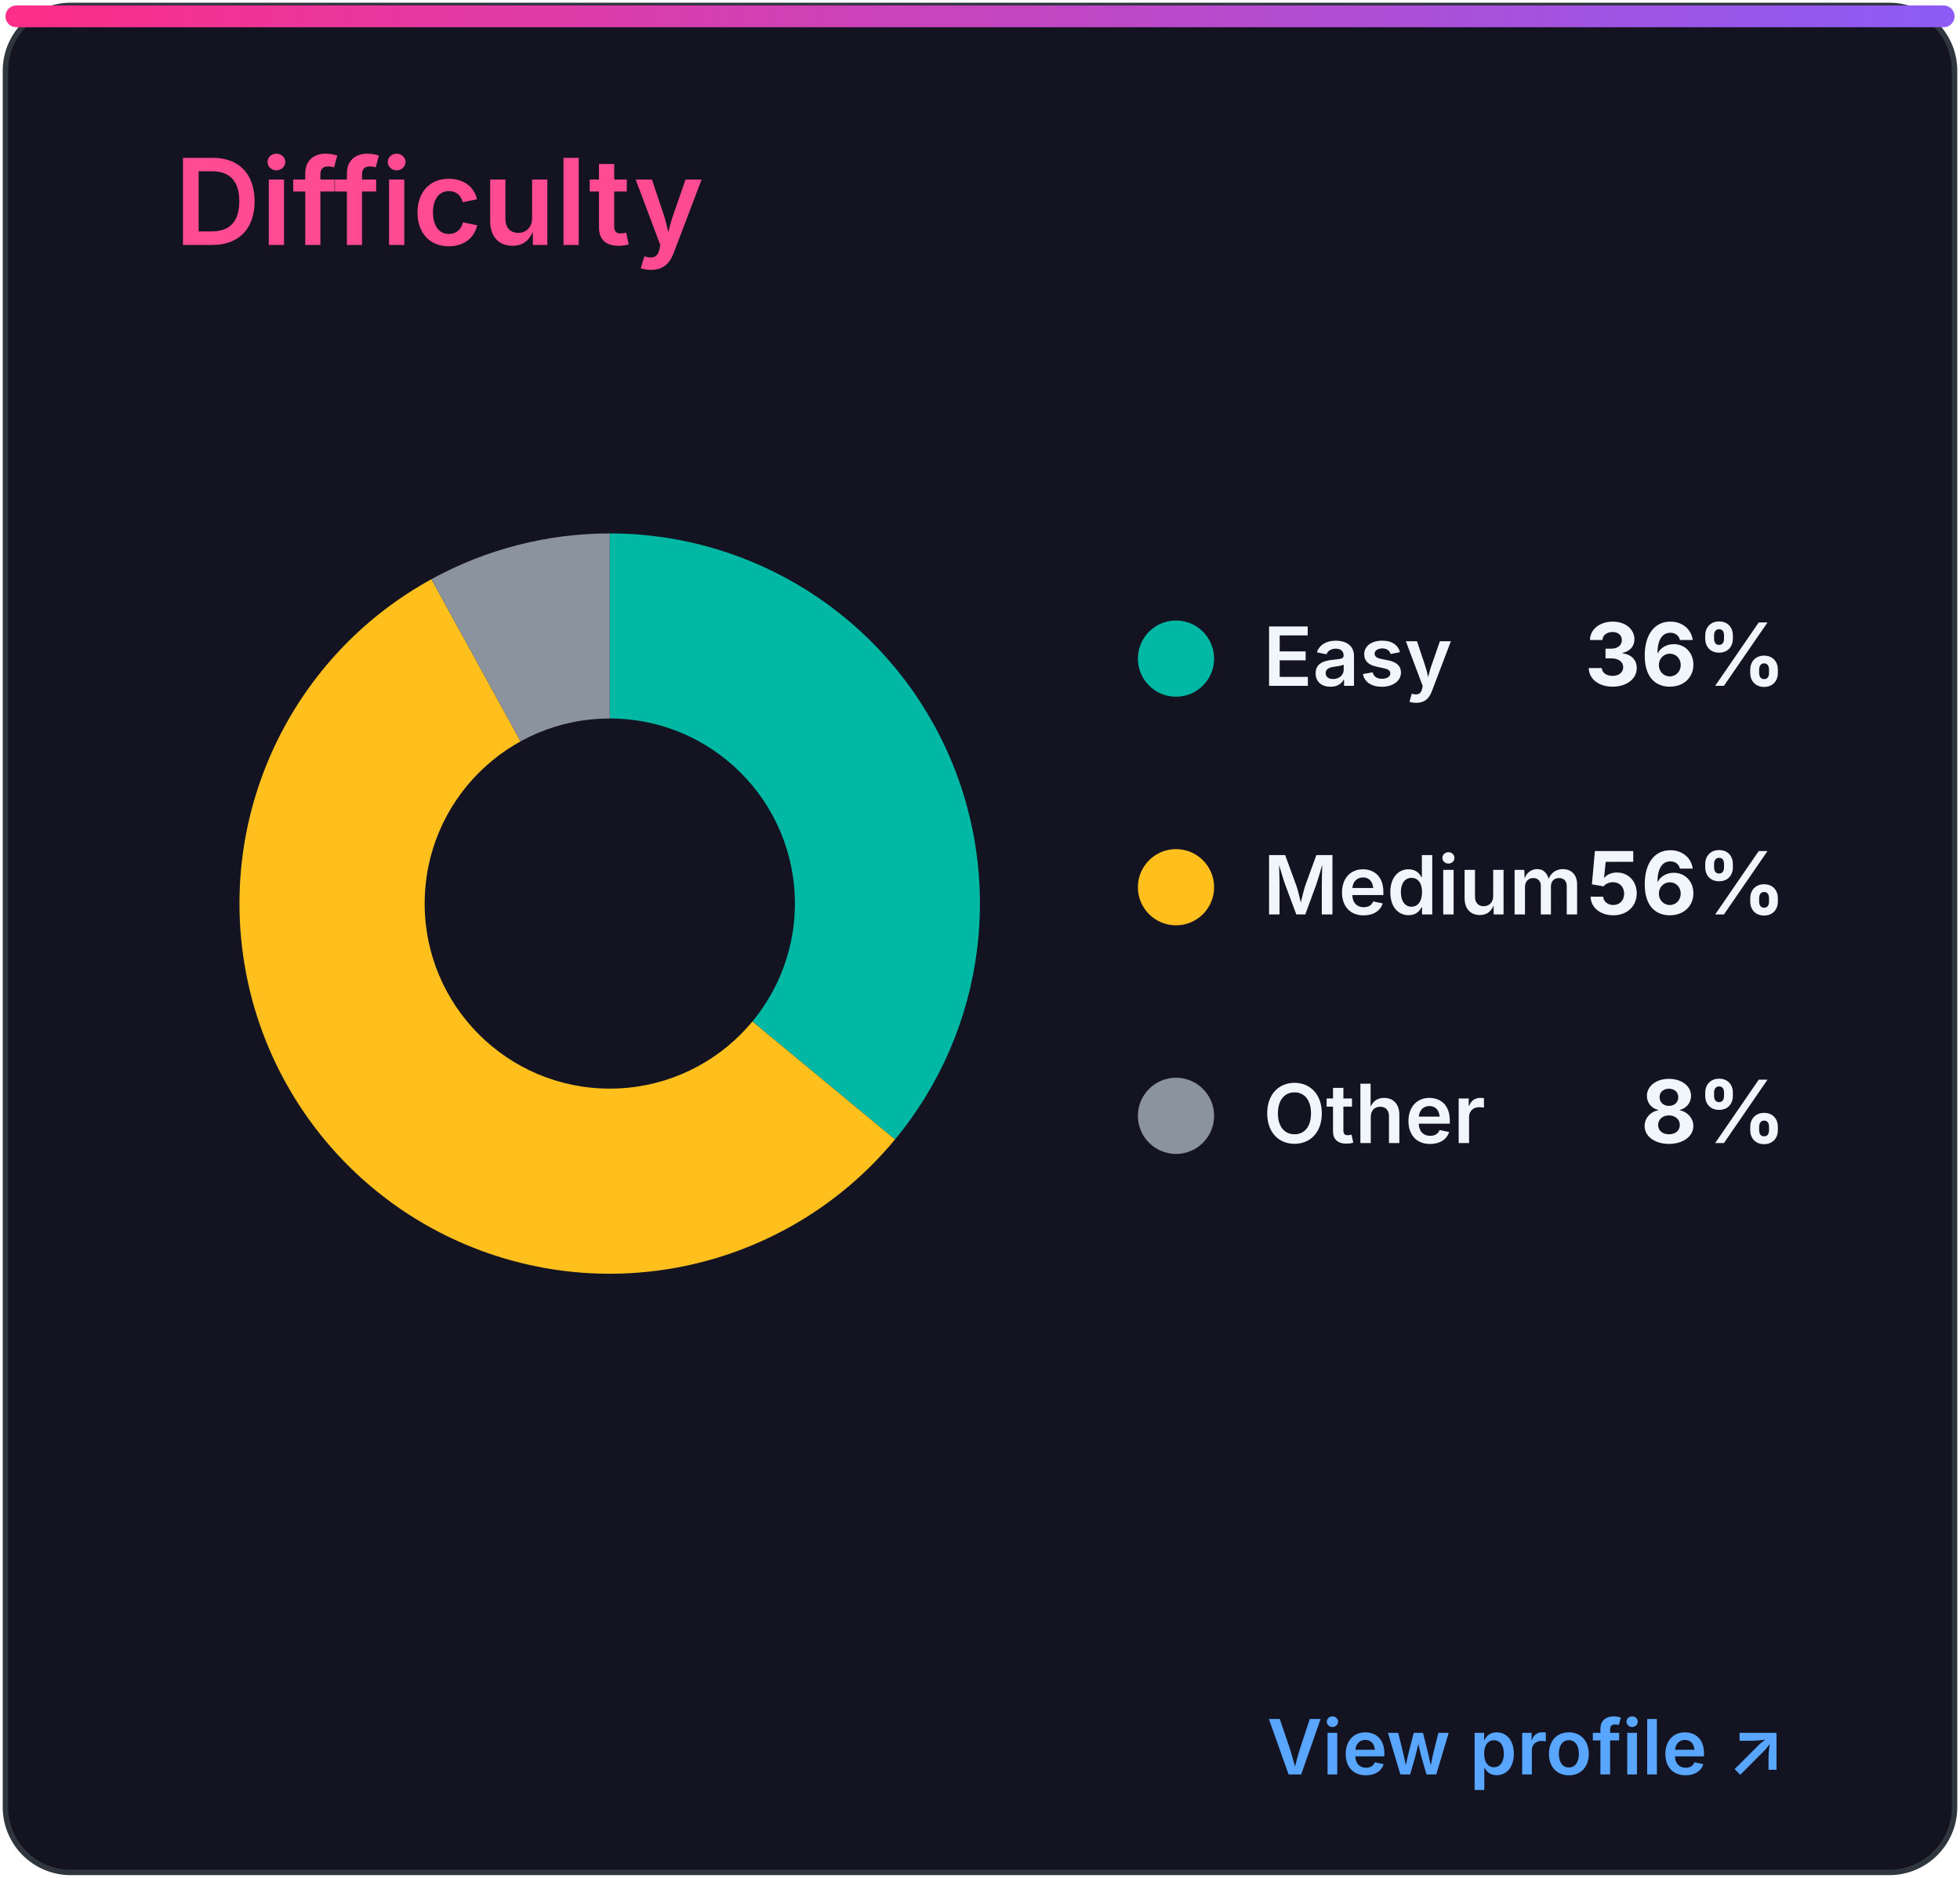
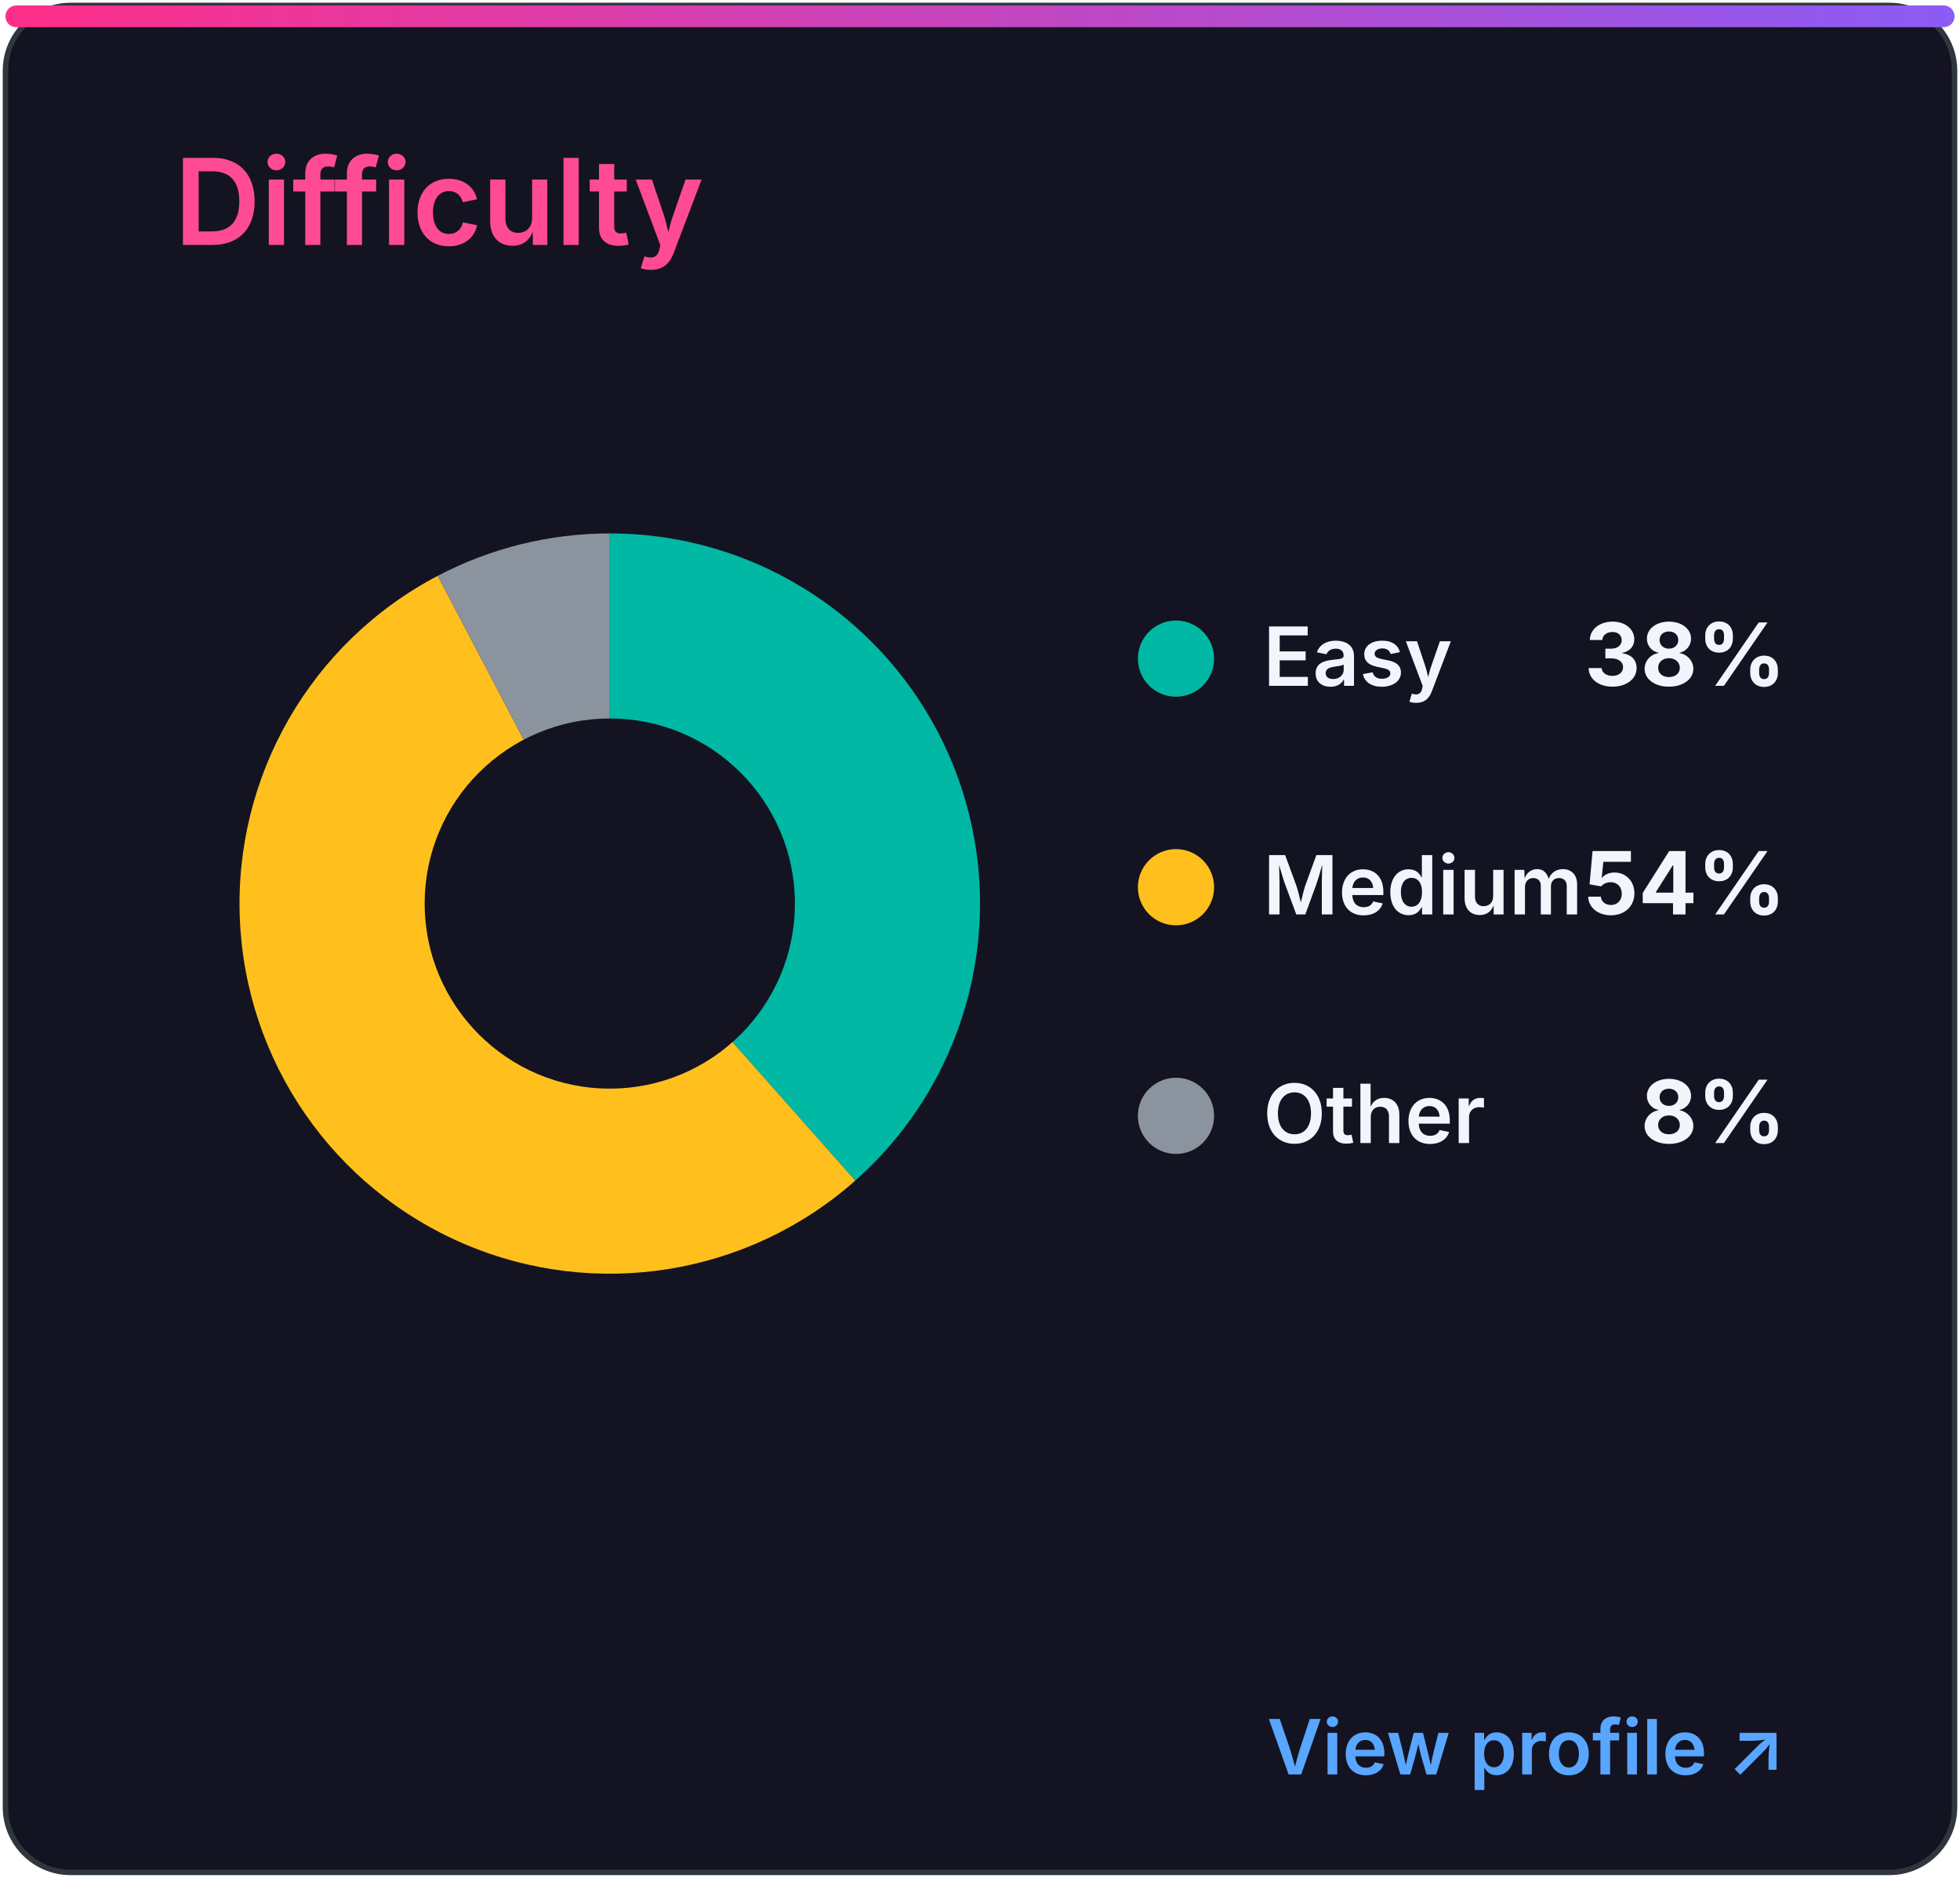
<svg xmlns="http://www.w3.org/2000/svg" width="360" height="345" viewBox="0 0 360 345" role="img" aria-labelledby="title desc">
  <defs>
    <linearGradient id="accent" x1="0" x2="1">
      <stop stop-color="#ff2e88" />
      <stop offset="1" stop-color="#8b5cf6" />
    </linearGradient>
    <clipPath id="bar">
      <rect x="32" y="82" width="296" height="8" rx="4" />
    </clipPath>
    <style>
.heading{font:600 22px -apple-system,BlinkMacSystemFont,'Segoe UI',sans-serif;fill:#ff4b91}
.eyebrow{font:600 10px -apple-system,BlinkMacSystemFont,'Segoe UI',sans-serif;letter-spacing:1.2px;fill:#8b949e}
.total{font:700 52px -apple-system,BlinkMacSystemFont,'Segoe UI',sans-serif;fill:#f0f6fc}
.metric{font:600 15px -apple-system,BlinkMacSystemFont,'Segoe UI',sans-serif;fill:#f0f6fc}
.count{font:700 16px -apple-system,BlinkMacSystemFont,'Segoe UI',sans-serif;fill:#f0f6fc}
.muted{font:500 13px -apple-system,BlinkMacSystemFont,'Segoe UI',sans-serif;fill:#8b949e}
.language{font:700 31px -apple-system,BlinkMacSystemFont,'Segoe UI',sans-serif;fill:#f0f6fc}
.link{font:600 14px -apple-system,BlinkMacSystemFont,'Segoe UI',sans-serif;fill:#58a6ff}
</style>
  </defs>
  <rect x="1" y="1" width="358" height="343" rx="12" fill="#141321" stroke="#30363d" />
  <rect x="1" y="1" width="358" height="4" rx="2" fill="url(#accent)" />
  <text x="32" y="45" class="heading">Difficulty</text>
-   <path d="M 112 166 L 112.00 98.00 A 68 68 0 0 1 164.39 209.34 Z" fill="#00b8a3" />
-   <path d="M 112 166 L 164.39 209.34 A 68 68 0 1 1 79.24 106.41 Z" fill="#ffc01e" />
-   <path d="M 112 166 L 79.24 106.41 A 68 68 0 0 1 112.00 98.00 Z" fill="#8b949e" />
+   <path d="M 112 166 L 112.00 98.00 A 68 68 0 0 1 157.09 216.90 Z" fill="#00b8a3" />
+   <path d="M 112 166 L 157.09 216.90 A 68 68 0 1 1 80.40 105.79 Z" fill="#ffc01e" />
+   <path d="M 112 166 L 80.40 105.79 A 68 68 0 0 1 112.00 98.00 Z" fill="#8b949e" />
  <circle cx="112" cy="166" r="34" fill="#141321" />
  <circle cx="216" cy="121" r="7" fill="#00b8a3" />
  <text x="232" y="126" class="metric">Easy</text>
-   <text x="328" y="126" class="count" text-anchor="end">36%</text>
+   <text x="328" y="126" class="count" text-anchor="end">38%</text>
  <circle cx="216" cy="163" r="7" fill="#ffc01e" />
  <text x="232" y="168" class="metric">Medium</text>
-   <text x="328" y="168" class="count" text-anchor="end">56%</text>
+   <text x="328" y="168" class="count" text-anchor="end">54%</text>
  <circle cx="216" cy="205" r="7" fill="#8b949e" />
  <text x="232" y="210" class="metric">Other</text>
  <text x="328" y="210" class="count" text-anchor="end">8%</text>
  <text x="328" y="326" class="link" text-anchor="end">View profile ↗</text>
</svg>
